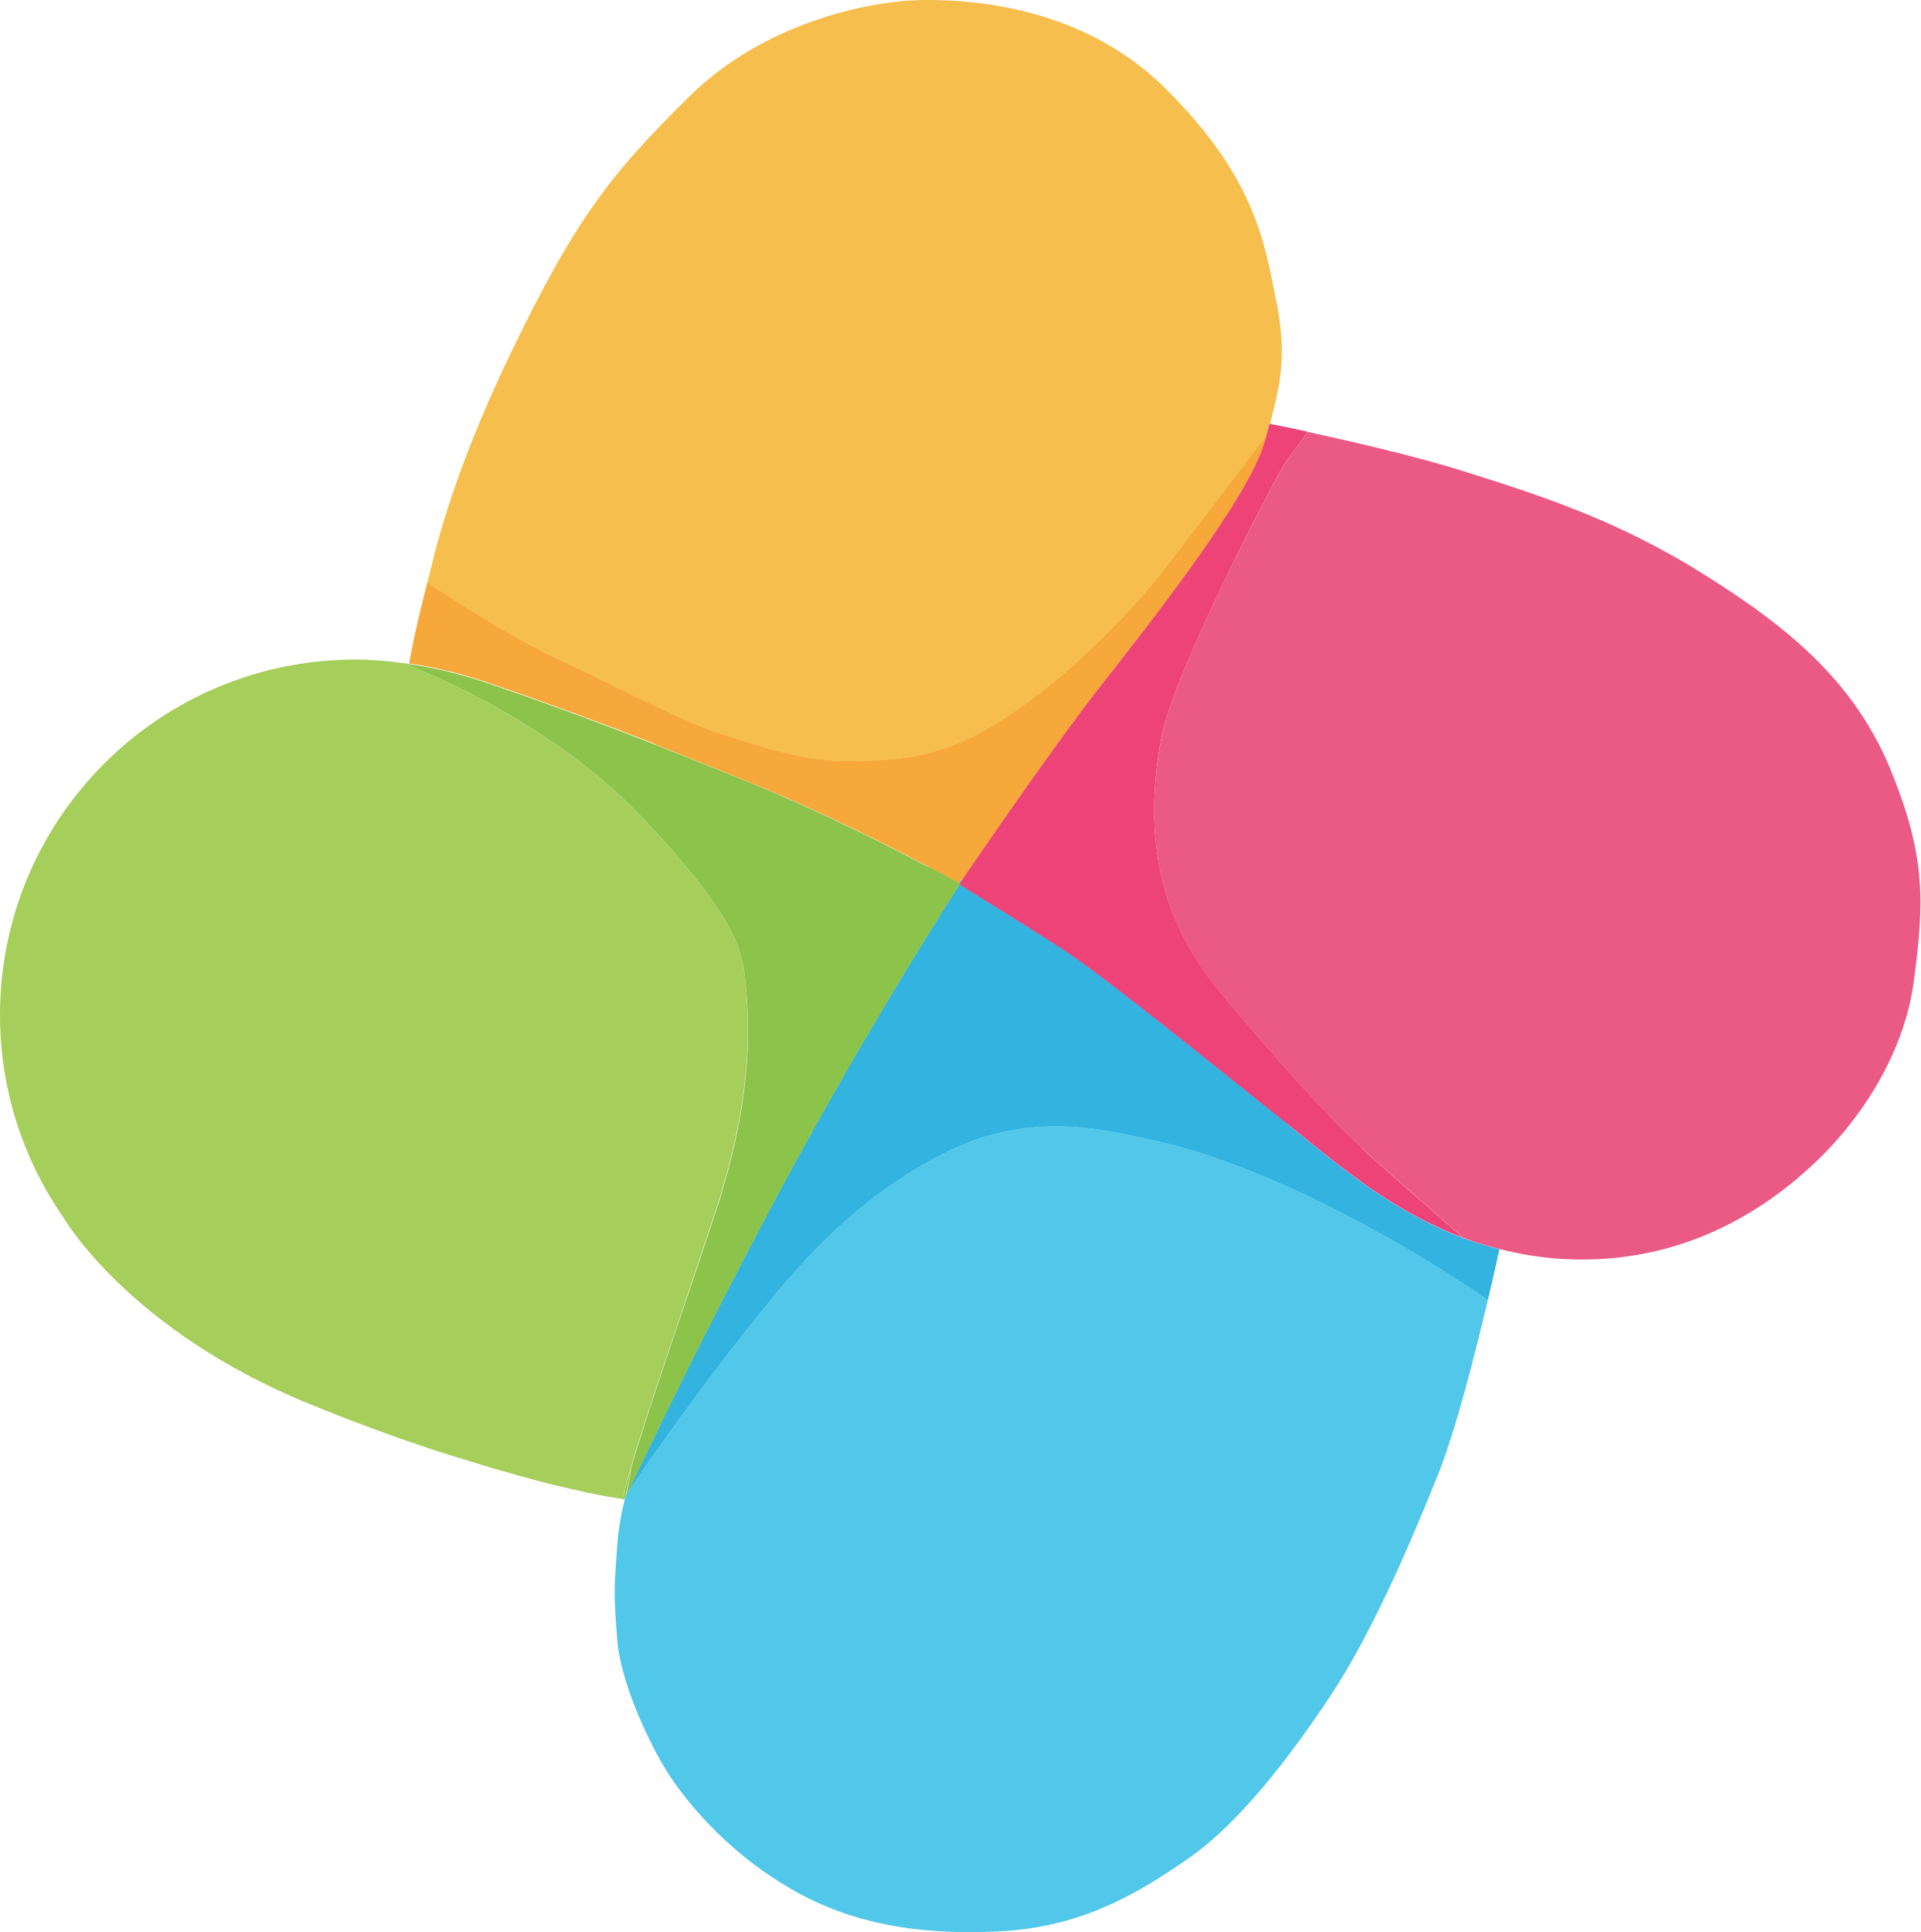
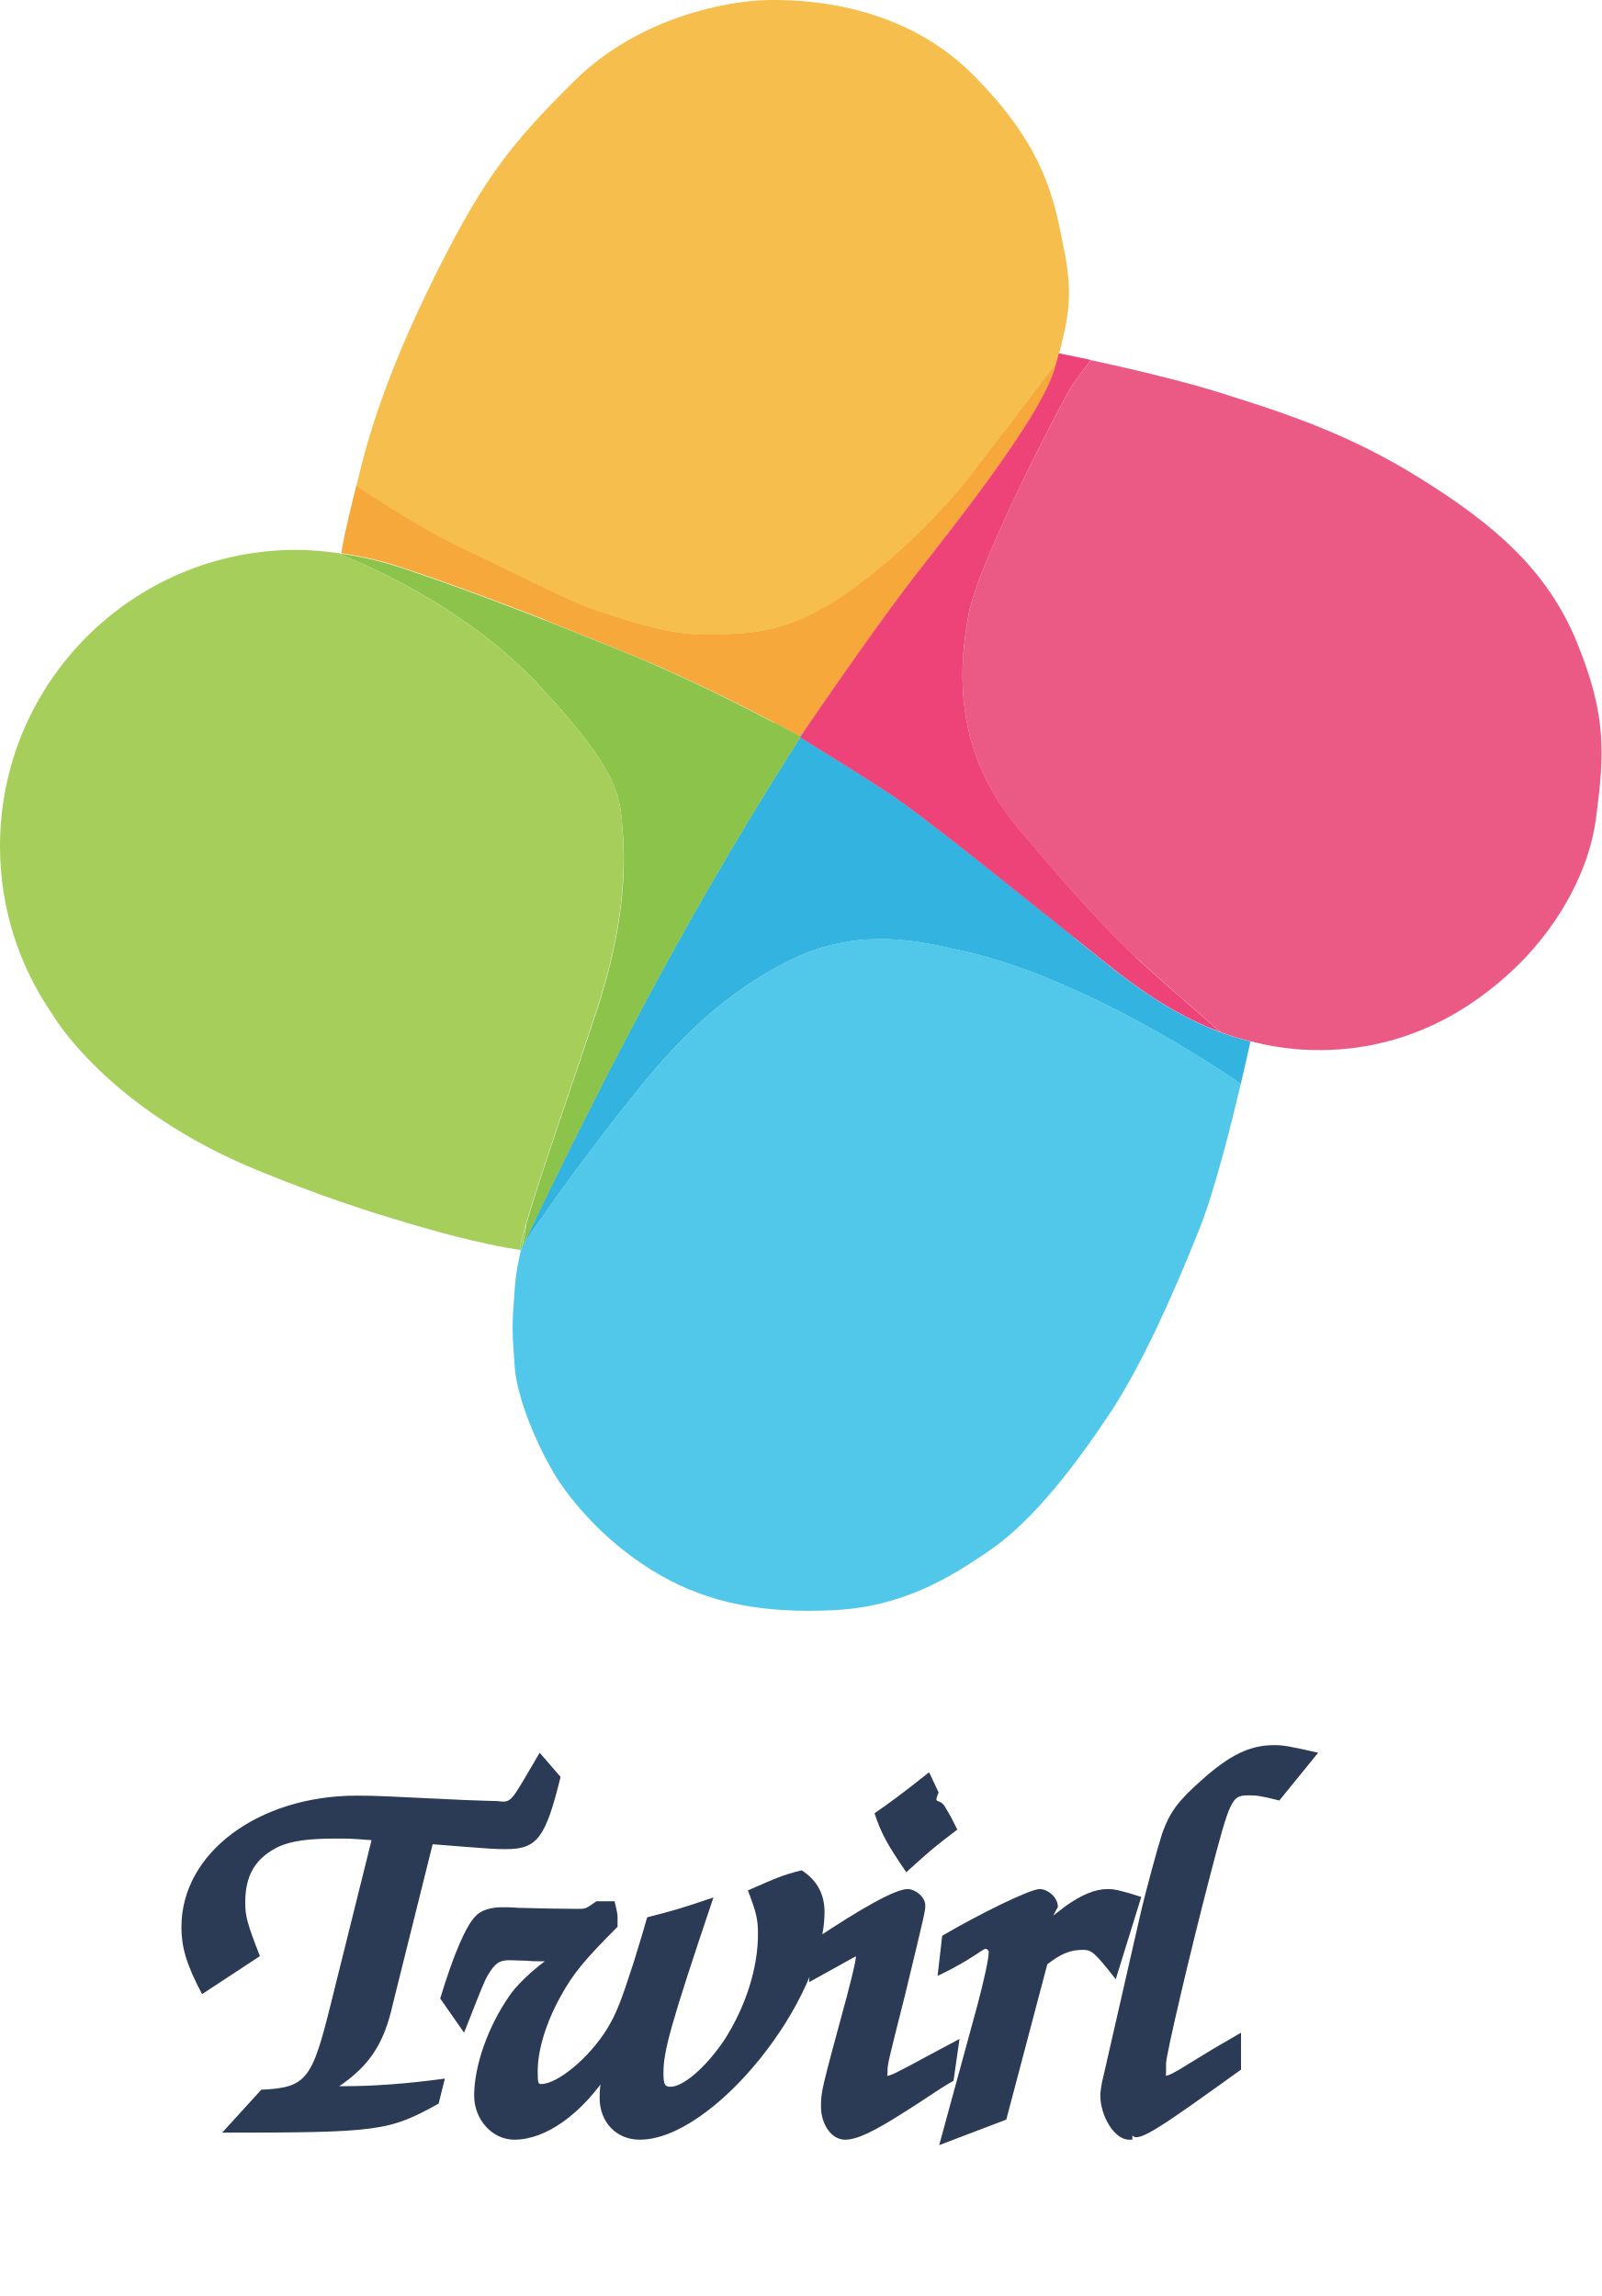
- <svg xmlns="http://www.w3.org/2000/svg" id="Layer_2" data-name="Layer 2" viewBox="0 0 92.13 92.68">
+ <svg xmlns="http://www.w3.org/2000/svg" id="Layer_2" data-name="Layer 2" viewBox="0 0 92.13 132.11">
  <defs>
    <style>
      .cls-1 {
        fill: #f6be4c;
      }

      .cls-1, .cls-2, .cls-3, .cls-4, .cls-5, .cls-6, .cls-7, .cls-8 {
        stroke-width: 0px;
      }

      .cls-2 {
        fill: #a6ce5b;
      }

      .cls-3 {
        fill: #ee4378;
+       }
+ 
+       .cls-9 {
+         fill: #2c3b55;
+         font-family: ComicSansMS-Bold, 'Comic Sans MS';
+         font-size: 31px;
+         font-weight: 700;
      }

      .cls-4 {
        fill: #eb5a84;
      }

      .cls-5 {
        fill: #32b3e0;
      }

      .cls-6 {
        fill: #51c8e9;
      }

      .cls-7 {
        fill: #f7a83a;
      }

      .cls-8 {
        fill: #8bc34b;
      }
    </style>
  </defs>
  <g id="Layer_1-2" data-name="Layer 1">
    <g>
      <path class="cls-5" d="m61.76,53.9c-3.1-2.46-8.65-6.99-10.76-8.36-2.11-1.37-4.81-3.02-4.81-3.02l-.14-.12c-1.03,1.62-2.43,3.85-4.03,6.55-3.21,5.43-5.44,9.7-6.94,12.6-1.33,2.58-3.05,6-4.98,10.07,2.23-3.28,4.31-6.05,6.09-8.28,2-2.51,4.35-5.28,8.03-7.43,1.5-.87,2.57-1.27,3.48-1.5,3.11-.81,5.74-.11,7.6.29,6.08,1.31,13.21,5.67,16.08,7.67.33-1.4.54-2.37.54-2.37l.03-.07c-.6-.15-1.18-.33-1.73-.53-3.59-1.34-6.24-3.71-8.46-5.48Z" />
      <path class="cls-6" d="m47.7,54.4c-.91.24-1.98.63-3.48,1.5-3.68,2.15-6.03,4.92-8.03,7.43-1.78,2.23-3.86,5-6.09,8.28-.03.07-.07.14-.1.21-.15.6-.31,1.31-.39,2.35-.16,2.17-.16,2.33,0,4.47.16,2.14,1.66,5.3,2.62,6.7.96,1.4,2.84,3.61,5.71,5.27,2.87,1.66,6.03,2.23,9.99,2.04,3.96-.19,6.67-1.82,9.1-3.51,2.43-1.69,4.85-4.85,6.8-7.79,1.95-2.94,3.77-7.15,5.14-10.56.88-2.18,1.83-5.97,2.41-8.43-2.87-2-10-6.36-16.08-7.67-1.86-.4-4.49-1.11-7.6-.29Z" />
      <path class="cls-4" d="m90.73,36.99c-1.69-4.15-4.72-6.77-8.94-9.41-4.21-2.65-7.95-3.83-11.59-4.98-2.32-.73-5.47-1.45-7.45-1.88-.48.63-.95,1.28-1.13,1.56-.41.64-5.31,9.9-5.9,13.1-.46,2.46-.71,5.77.85,9.15.47,1.01,1.08,2.02,1.92,3.02,3.62,4.34,5.57,6.34,6.85,7.53.76.71,3.1,2.76,4.88,4.31.55.21,1.14.38,1.73.53.92.23,1.88.4,2.92.47,6.13.38,10.18-2.71,12.19-4.6,2.01-1.88,4.28-5.07,4.76-8.74.48-3.67.61-5.9-1.09-10.05Z" />
      <path class="cls-1" d="m61.21,14.37c-.55-2.87-1.09-5.96-5.32-10.15C51.66.03,45.85-.05,43.94.01c-1.91.06-7.11.89-10.89,4.64-3.79,3.74-5.43,5.85-8.49,12.17-3.06,6.32-3.79,10.13-4,10.91,0,.01-.03.09-.06.22,1.29.87,4.14,2.69,6.25,3.67,2.79,1.3,6.13,3.09,7.96,3.64,1.83.55,3.91,1.32,6.17,1.26,1.94-.05,3.83-.04,6.48-1.54.42-.24.87-.51,1.33-.84,3.38-2.36,5.91-5.26,6.87-6.45.57-.71,3.2-4.16,5.23-6.83.05-.19.09-.35.14-.53.56-2.14.79-3.39.29-5.96Z" />
      <path class="cls-7" d="m31.43,35.71c3.36,1.34,5.04,2.02,6.27,2.55,1.81.8,4.15,1.89,6.84,3.32.49.26,1,.53,1.51.81l.06-.2.05.04c.08-.12.21-.3.38-.56,1.19-1.74,4.31-6.25,6.25-8.73,2.44-3.11,7.23-9.18,7.93-11.84.02-.09.04-.17.07-.25-2.03,2.67-4.66,6.12-5.23,6.83-.96,1.19-3.49,4.09-6.87,6.45-.47.33-.91.6-1.33.84-2.65,1.5-4.53,1.49-6.48,1.54-2.26.06-4.34-.7-6.17-1.26-1.83-.55-5.17-2.34-7.96-3.64-2.11-.98-4.96-2.8-6.25-3.67-.17.66-.67,2.66-.87,3.89,1.82.26,3.21.72,4.08,1.02,4.13,1.41,7.55,2.78,7.71,2.84Z" />
      <path class="cls-8" d="m19.43,31.82c-.38-.05-.77-.1-1.19-.13.39.03.78.08,1.17.13,0,0,.01,0,.02,0Z" />
      <path class="cls-8" d="m30.27,70.42c-.22.76-.36,1.32-.36,1.54,0,0,.02,0,.02,0,.02-.05.05-.1.07-.15,0-.03.02-.07.02-.1.11-.46.2-.87.24-1.3Z" />
      <path class="cls-8" d="m19.62,31.92s0-.05.01-.07c-.03,0-.06,0-.09-.01l.04.07s.03.01.04.02Z" />
      <path class="cls-8" d="m17.05,31.64c.4,0,.8.02,1.19.05,0,0-.63-.05-1.19-.05Z" />
      <path class="cls-8" d="m30.03,71.72s-.02.07-.02.1c.03-.07.07-.14.1-.21-.03.04-.05.07-.08.11Z" />
      <path class="cls-8" d="m44.53,41.59c-2.69-1.43-5.03-2.52-6.84-3.32-1.22-.54-2.9-1.21-6.27-2.55-.16-.06-3.58-1.43-7.71-2.84-.87-.3-2.26-.76-4.08-1.02,0,.03,0,.05-.01.07.45.17,6.89,2.65,11.38,7.49.6.64,1.12,1.22,1.57,1.75,3.09,3.61,3.09,4.81,3.24,6.48.16,1.82.19,4.97-1.13,9.37-.07.24-.13.46-.21.71-1.22,3.76-3.36,9.8-4.19,12.69-.05.43-.13.84-.24,1.3.03-.04.05-.07.08-.11,1.93-4.07,3.65-7.49,4.98-10.07,1.49-2.89,3.72-7.16,6.94-12.6,1.6-2.7,2.99-4.93,4.03-6.55-.52-.28-1.02-.55-1.51-.81Z" />
      <path class="cls-2" d="m19.52,31.81s-.05,0-.06,0c-.01,0-.02,0-.03,0,.04,0,.07.01.11.02v-.02Z" />
      <path class="cls-2" d="m35.81,47.65c-.15-1.67-.15-2.87-3.24-6.48-.45-.53-.97-1.11-1.57-1.75-4.5-4.84-10.93-7.32-11.38-7.49-.02,0-.04-.02-.04-.02l-.04-.07s-.07-.01-.11-.02c0,0-.01,0-.02,0-.39-.05-.78-.1-1.17-.13-.39-.03-.79-.05-1.19-.05C7.63,31.64,0,39.28,0,48.69c0,3.6,1.12,6.93,3.02,9.68,0,0,0,0,0,0,0,0,3.09,5.42,11.85,8.99.54.22,1.08.43,1.6.64.15.06.3.11.45.17.37.14.74.28,1.09.41.14.05.27.1.41.15.36.13.72.26,1.07.38.11.04.22.07.33.11.36.12.72.25,1.07.36.1.03.19.06.28.09.36.12.71.23,1.05.33.08.02.15.04.23.07.35.11.69.21,1.02.31.06.02.11.03.16.05.34.1.67.19.99.28.05.01.09.02.13.04.32.09.63.17.92.25.03,0,.06.02.1.03.3.08.59.15.86.22.02,0,.04,0,.06.01.28.07.54.13.79.19.01,0,.02,0,.03,0,.25.06.48.11.69.16.01,0,.02,0,.04,0,.21.05.4.09.58.12,0,0,0,0,.01,0,.18.04.33.07.47.09.01,0,.02,0,.03,0,.12.02.23.04.31.06.02,0,.03,0,.05,0,.06.01.12.02.16.03.02,0,.05,0,.06.01,0,0,0,0,0,0,0-.22.13-.78.36-1.54.84-2.89,2.97-8.92,4.19-12.69.08-.25.14-.47.21-.71,1.32-4.4,1.29-7.56,1.13-9.37Z" />
      <path class="cls-3" d="m65.34,55.07c-1.28-1.19-3.23-3.19-6.85-7.53-.83-1-1.45-2.01-1.92-3.02-1.56-3.38-1.31-6.69-.85-9.15.6-3.19,5.49-12.46,5.9-13.1.18-.28.66-.92,1.13-1.56-1.01-.22-1.71-.36-1.84-.38-.04.17-.09.34-.14.53-.02.09-.04.16-.07.25-.7,2.66-5.49,8.73-7.93,11.84-1.94,2.48-5.06,6.99-6.25,8.73-.18.26-.3.44-.38.56-.01.02-.03.04-.04.06-.04.06-.07.1-.07.1l.14.12s2.7,1.65,4.81,3.02c2.11,1.37,7.66,5.9,10.76,8.36,2.23,1.77,4.87,4.14,8.46,5.48-1.78-1.55-4.12-3.6-4.88-4.31Z" />
      <path class="cls-5" d="m46.15,42.24l-.05-.04-.06.2s.03-.04.07-.1c0-.01.03-.04.04-.06Z" />
    </g>
+     <text class="cls-9" transform="translate(8.64 122.71)">
+       <tspan x="0" y="0">Twirl</tspan>
+     </text>
  </g>
</svg>
